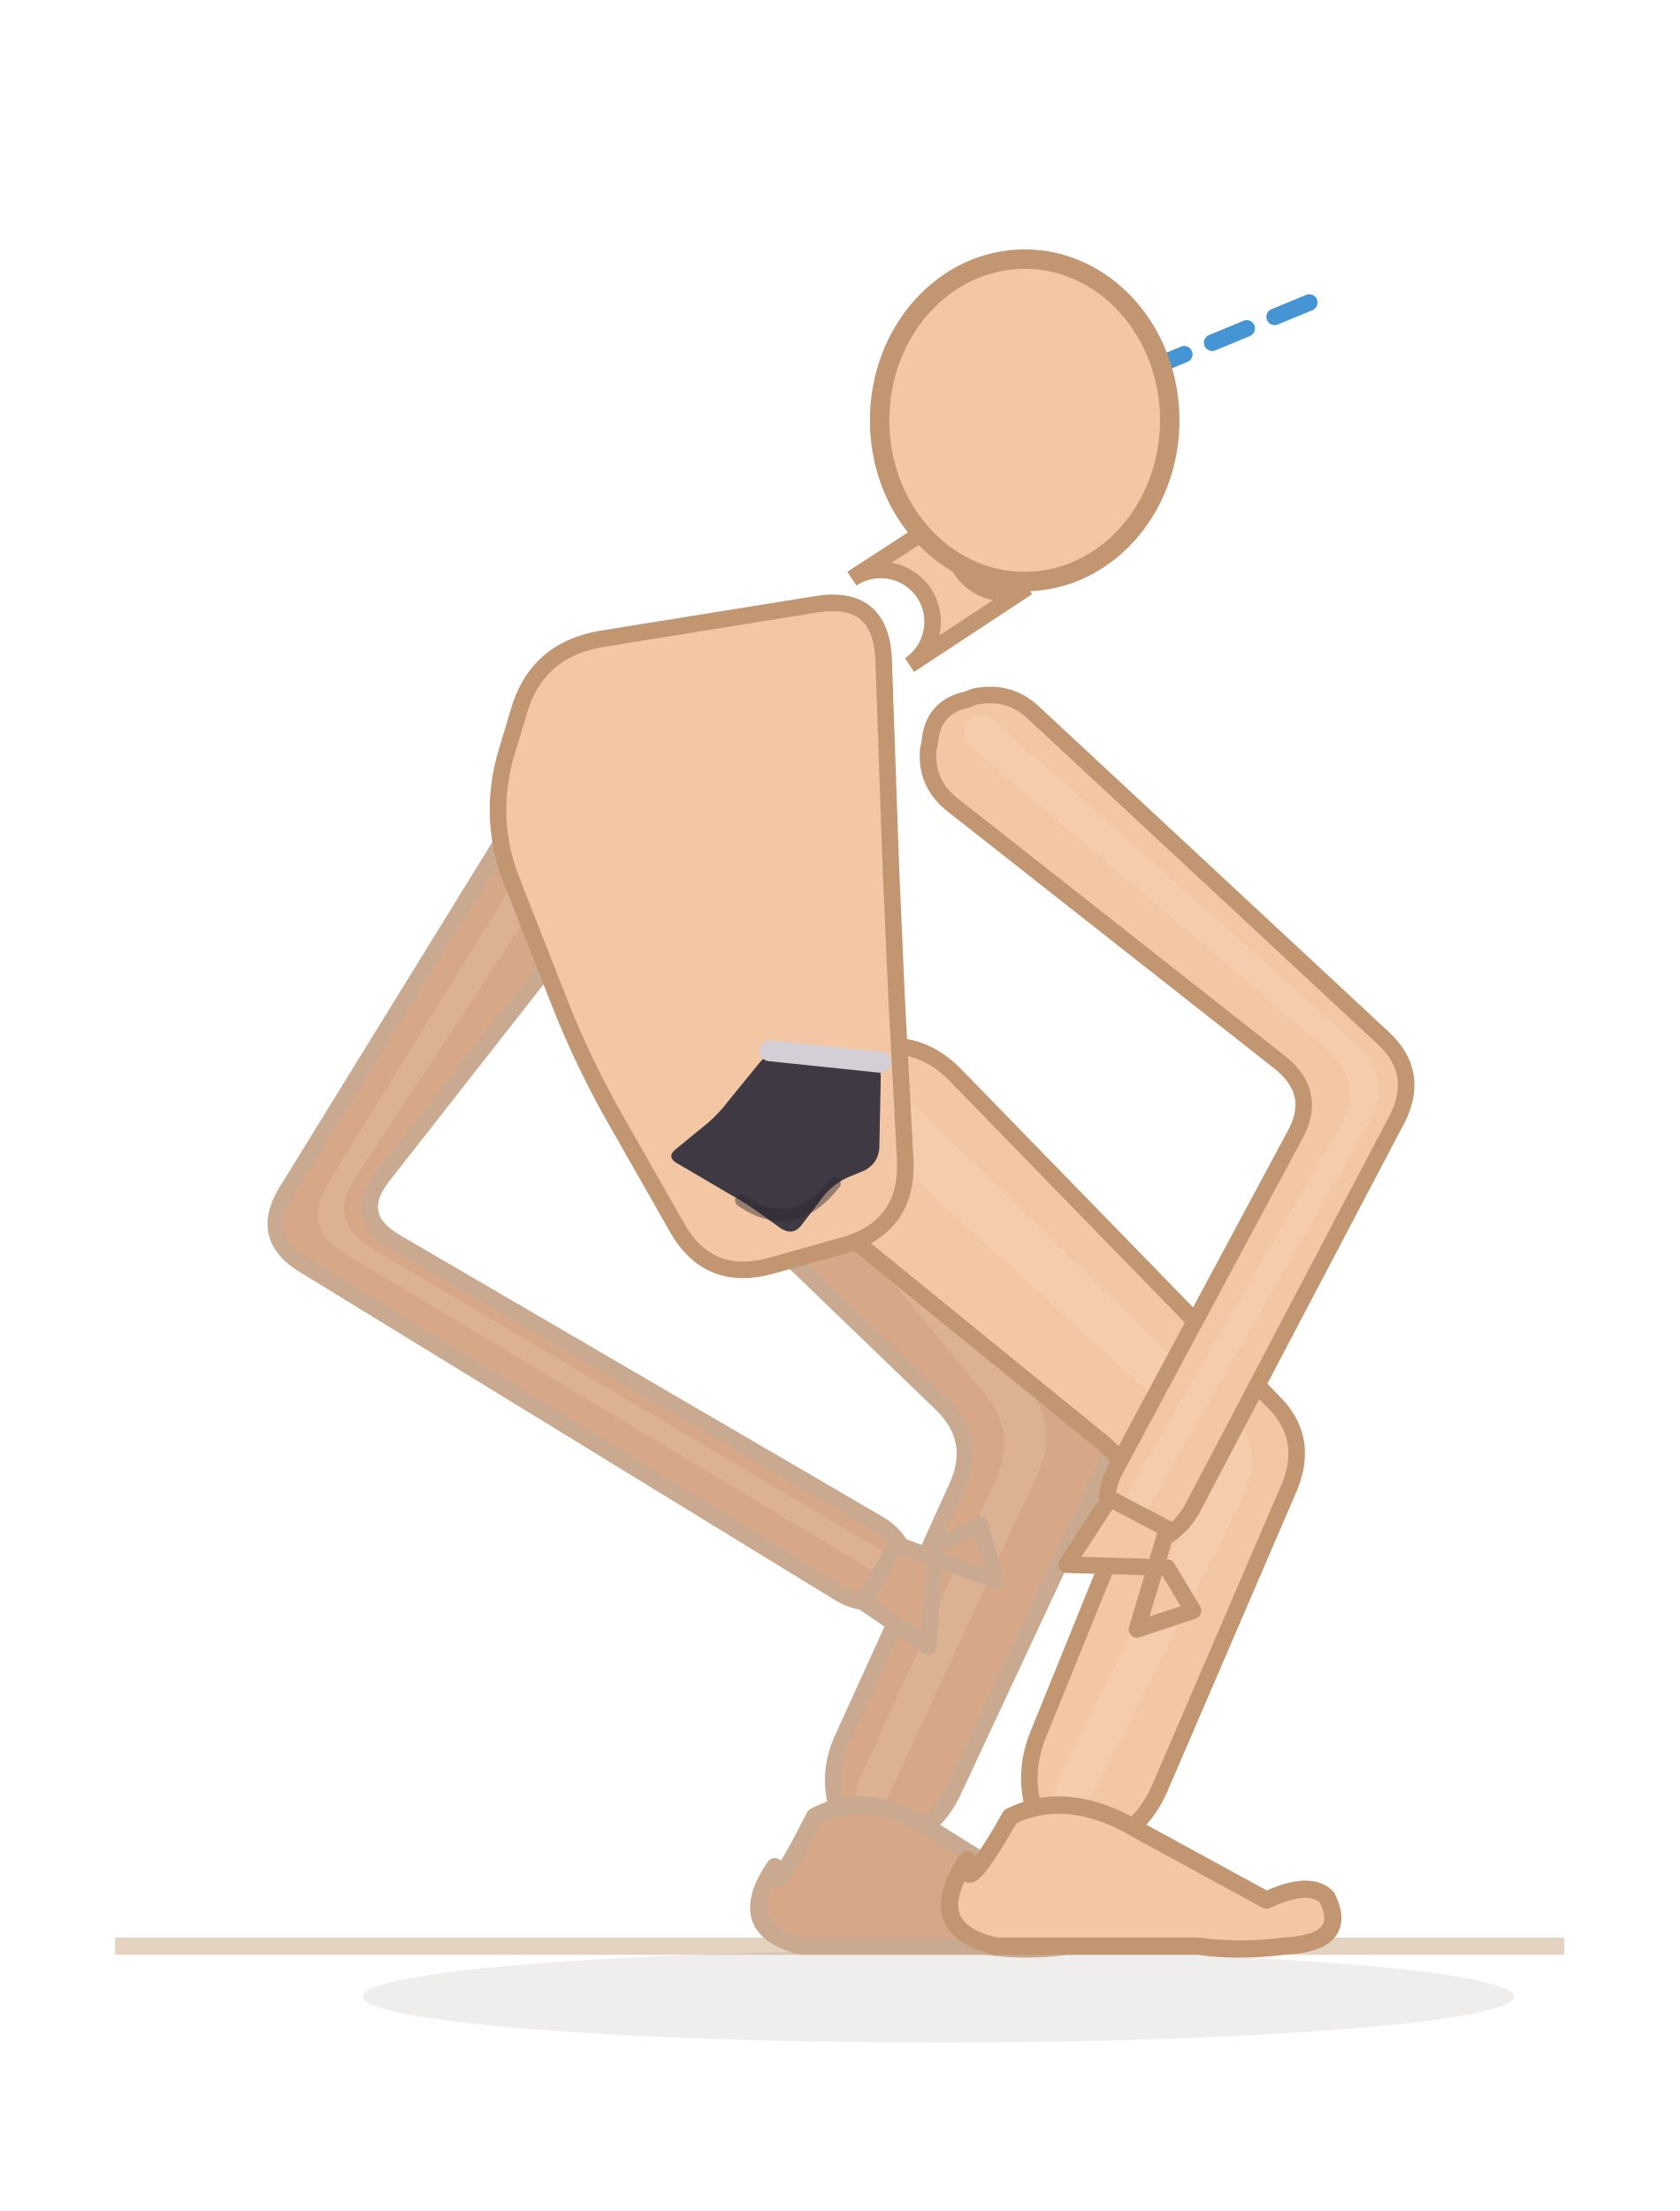
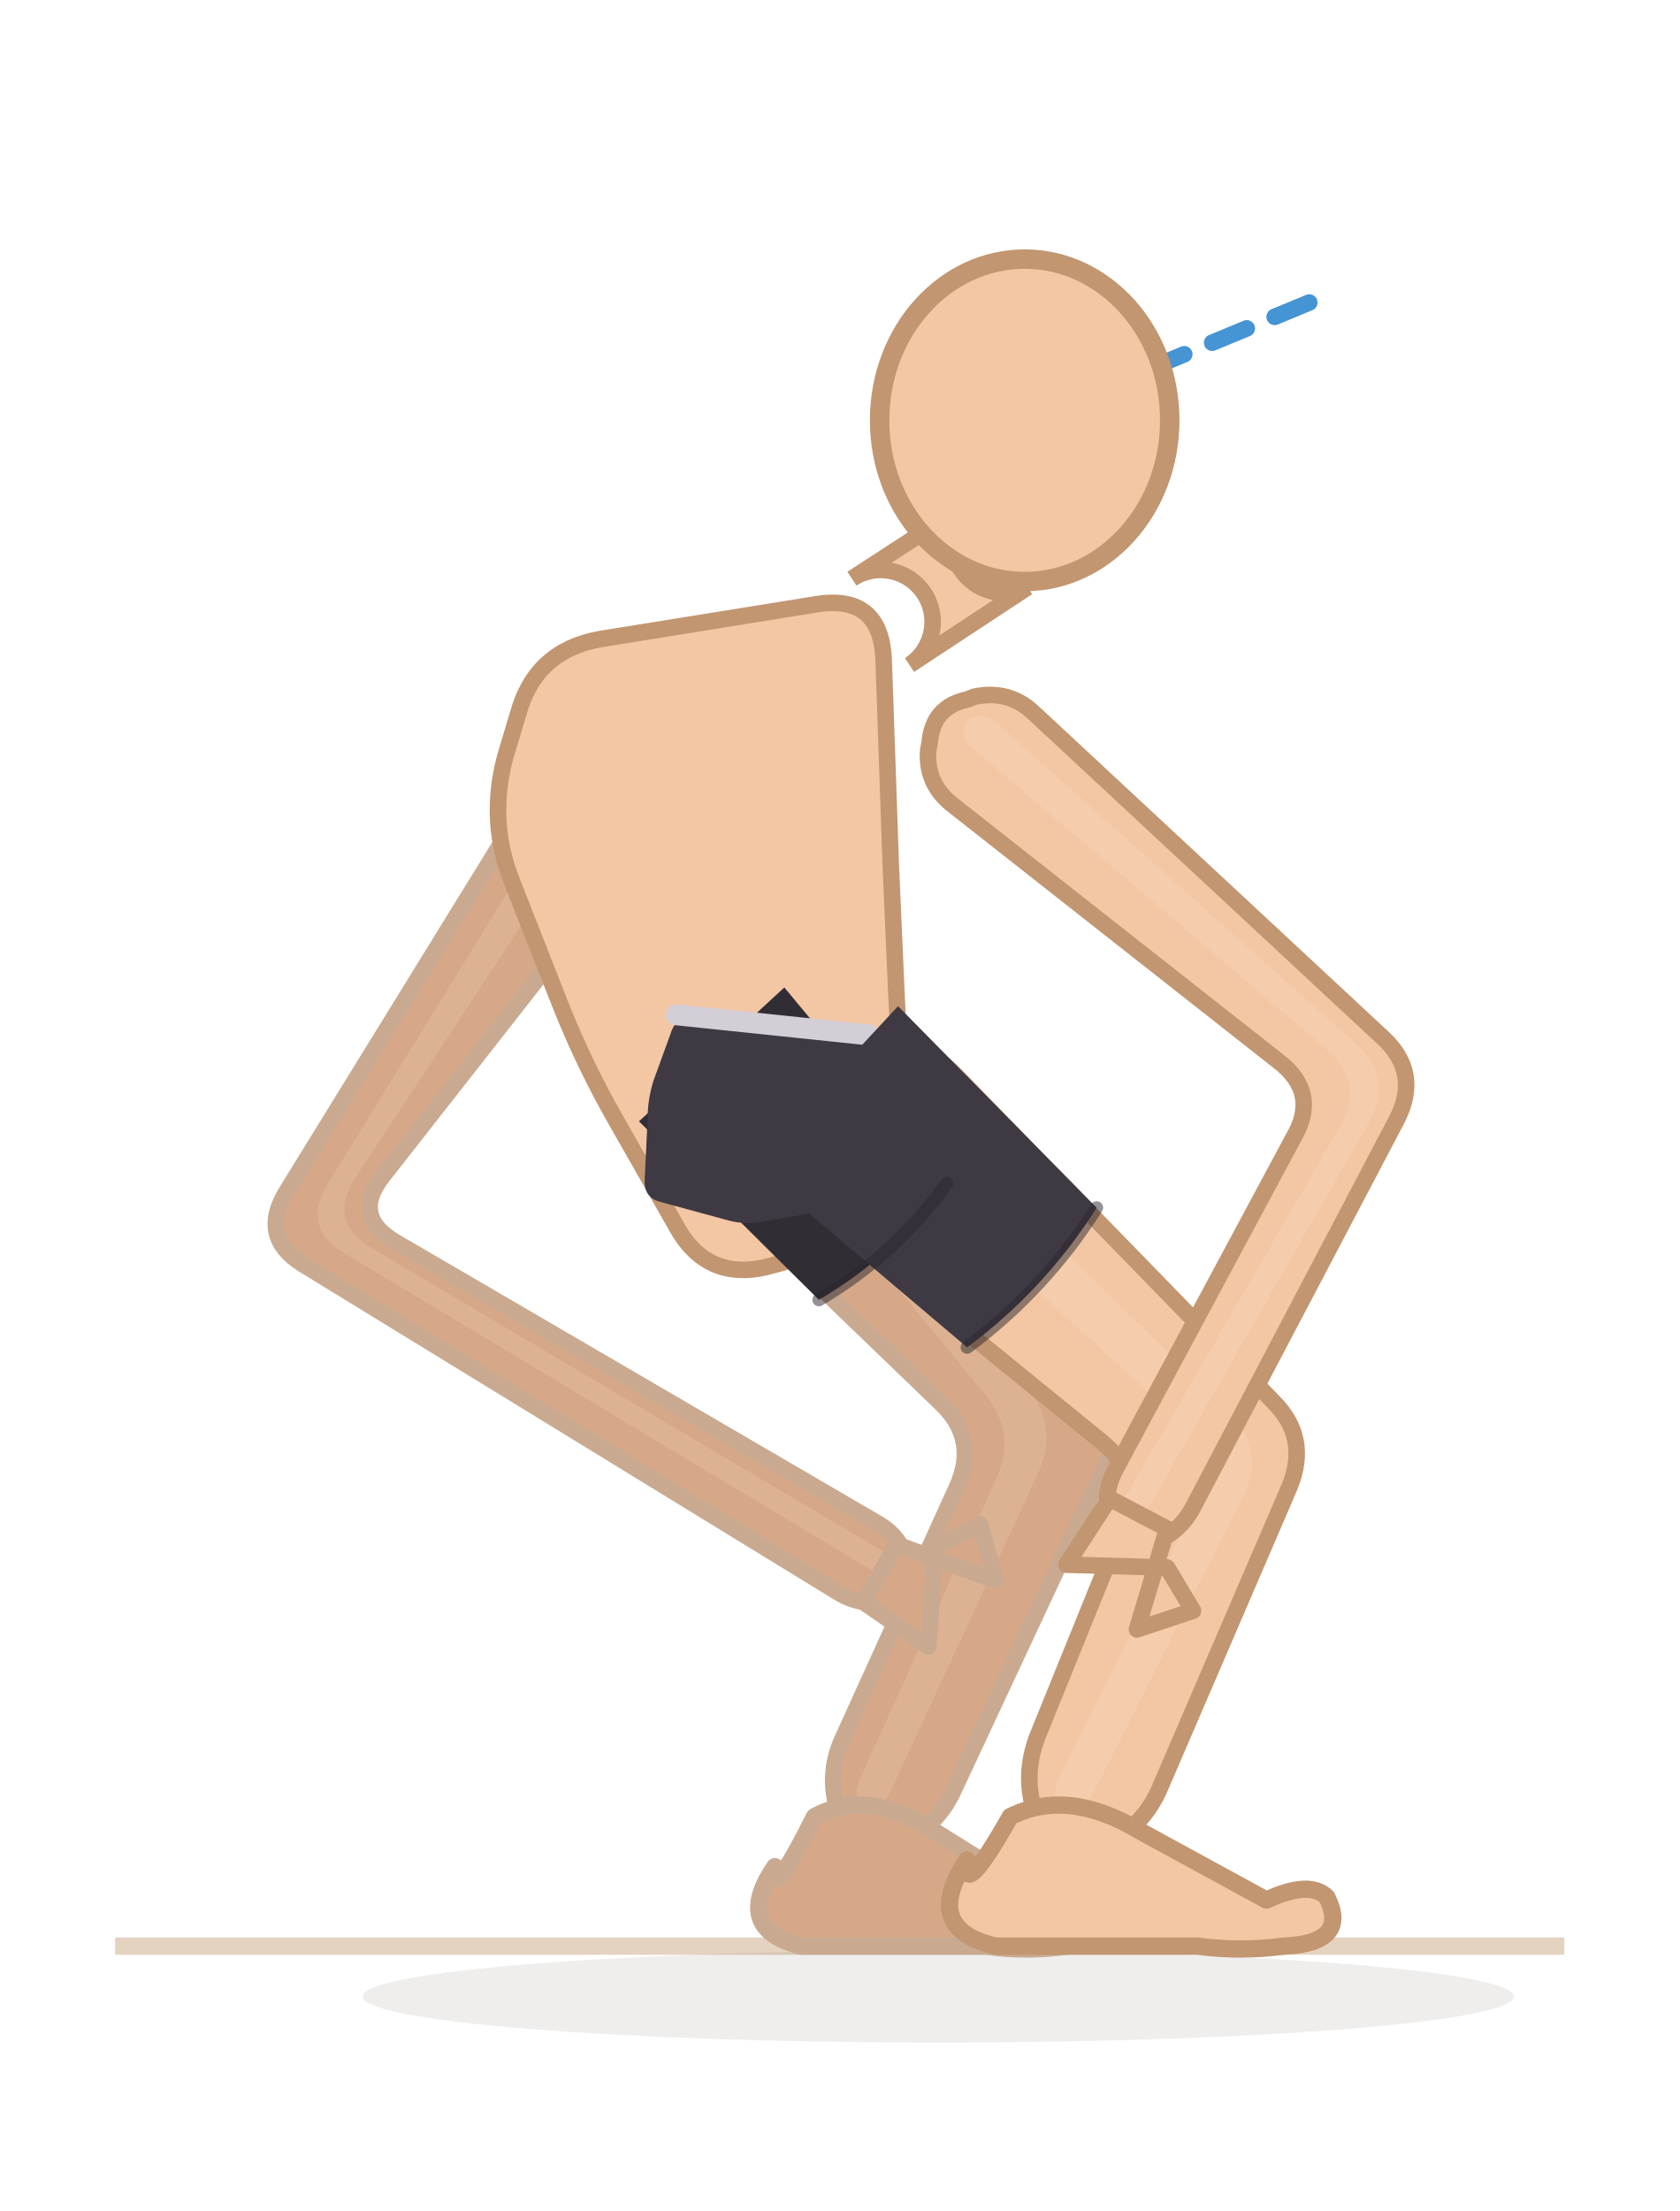
<svg xmlns="http://www.w3.org/2000/svg" viewBox="46.8 32.8 116.7 153.6">
  <line x1="54.8" y1="168" x2="155.5" y2="168" stroke="#e4d3c0" stroke-width="1.2" />
  <ellipse cx="112" cy="171.5" rx="40" ry="3.2" fill="rgba(62,42,28,0.08)" />
  <path d="M 95.9,114.6 L 112.2,130.3 Q 114.8,132.8 113.3,136.1 L 105.3,153.7 Q 104.2,156.2 105.1,158.8 L 105.3,159.4 Q 106.2,162 108.7,161 L 109.3,160.8 Q 111.8,159.8 113,157.3 L 123.7,134.4 Q 125.2,131.2 122.9,128.4 L 104.8,106.5 Q 102.6,103.8 99.2,104.2 L 98.4,104.3 Q 95,104.7 94.3,108.1 L 94.1,108.8 Q 93.4,112.2 95.9,114.6 Z" fill="#d7a888" stroke="#c9aa90" stroke-width="1.15" stroke-linejoin="round" />
  <path d="M 98.2,109 L 115.2,129.6 Q 117.5,132.3 116,135.6 L 106.5,156.5 Q 106.2,157.2 106.4,157.9 L 106.5,158 Q 106.7,158.8 107.4,158.5 L 107.6,158.4 Q 108.3,158.1 108.6,157.4 L 118.9,135.2 Q 120.4,132 118.2,129.1 L 100.9,106.8 Q 100.3,106.1 99.3,106.1 L 99.1,106.1 Q 98.1,106.2 97.9,107.1 L 97.8,107.3 Q 97.6,108.2 98.2,109 Z" fill="#f3d4bc" opacity="0.22" />
  <path d="M 100.64,162.48 Q 97.696,166.8 102.48,168 L 115.36,168 Q 118.12,168.4 120.88,168 Q 125.112,167.8 123.64,164.872 Q 122.536,163.768 119.776,165.056 L 111.68,160 Q 107.08,157 103.4,159 Q 100.272,165.24 100.64,162.48 Z" fill="#d7a888" stroke="#c9aa90" stroke-width="1.2" stroke-linejoin="round" />
  <path d="M 104.1,117.3 L 123.4,133 Q 126.2,135.3 124.9,138.6 L 118.9,153.4 Q 117.8,156.2 118.8,159 L 119.1,159.7 Q 120.1,162.5 122.9,161.2 L 123.5,161 Q 126.2,159.8 127.4,157 L 136.4,136.1 Q 137.8,132.7 135.3,130.2 L 113.2,107.5 Q 110.7,104.9 107.2,105.6 L 105.9,105.9 Q 102.3,106.6 101.9,110.2 L 101.8,111.5 Q 101.3,115.1 104.1,117.3 Z" fill="#f3c7a4" stroke="#c19670" stroke-width="1.15" stroke-linejoin="round" />
  <path d="M 106.4,111.1 L 128.9,131.6 Q 131.5,134 129.9,137.3 L 120.4,156.3 Q 120,157.1 120.2,157.9 L 120.3,158.1 Q 120.5,158.9 121.3,158.6 L 121.5,158.5 Q 122.3,158.2 122.7,157.5 L 133.2,136.7 Q 134.8,133.5 132.2,130.9 L 109,108.3 Q 108.3,107.6 107.2,107.8 L 107,107.8 Q 105.9,108 105.8,109.1 L 105.8,109.3 Q 105.6,110.4 106.4,111.1 Z" fill="#fbe3cf" opacity="0.22" />
  <path d="M 114,162 Q 110.8,166.8 116,168 L 130,168 Q 133,168.4 136,168 Q 140.6,167.8 139,164.6 Q 137.8,163.4 134.8,164.8 L 126,160 Q 121,157 117,159 Q 113.6,165 114,162 Z" fill="#f3c7a4" stroke="#c19670" stroke-width="1.2" stroke-linejoin="round" />
  <path d="M 81.5,91.6 L 66.7,115.6 Q 64.8,118.7 67.8,120.6 L 105,143.4 Q 106.6,144.4 108.3,144 L 108.7,143.9 Q 110.5,143.5 110,141.8 L 109.9,141.4 Q 109.4,139.6 107.9,138.7 L 74.3,119.1 Q 71.2,117.3 73.4,114.5 L 87.9,96 Q 89.3,94.3 88.5,92.2 L 88.4,91.7 Q 87.6,89.6 85.4,89.7 L 84.9,89.7 Q 82.7,89.7 81.5,91.6 Z" fill="#d7a888" stroke="#c9aa90" stroke-width="1.15" stroke-linejoin="round" />
  <path d="M 84.1,91.5 L 69.6,115 Q 67.7,118.1 70.8,119.9 L 107.4,141.9 Q 107.9,142.2 108.4,142.1 L 108.5,142.1 Q 109,141.9 108.9,141.4 L 108.8,141.3 Q 108.7,140.8 108.2,140.6 L 72.6,119.5 Q 69.5,117.6 71.5,114.6 L 85.9,92.7 Q 86.3,92.1 86.1,91.6 L 86,91.4 Q 85.8,90.9 85.2,90.9 L 85,90.9 Q 84.4,90.9 84.1,91.5 Z" fill="#f3d4bc" opacity="0.22" />
  <path d="M 109.1,140.1 L 116,142.6 L 114.9,138.7 L 111.8,140.3 L 111.3,147.2 L 106.8,144.1 Z" fill="#d7a888" stroke="#c9aa90" stroke-width="1.15" stroke-linejoin="round" />
  <path d="M 88.5,77.2 L 103.4,74.8 Q 108,74 108.2,78.6 L 108.7,93 Q 108.9,97.6 109.1,102.1 L 109.7,113.4 Q 109.9,118 105.5,119.3 L 100.5,120.7 Q 96,122 93.8,118 L 89.7,110.8 Q 87.4,106.8 85.7,102.5 L 82.4,94.1 Q 80.7,89.9 81.9,85.4 L 82.8,82.4 Q 84,78 88.5,77.2 Z" fill="#f3c7a4" stroke="#c19670" stroke-width="1.15" stroke-linejoin="round" />
+   <g data-shorts="inline">
+     <path d="M 91.2,110.7 L 103.7,123.1 Q 109,120 112.6,115 L 101.3,101.4 Z" fill="#312d35" />
+     <path d="M 95.1,103.5 L 106,104.6 Q 107.2,104.7 107.2,106 L 106.9,110.6 Q 106.8,111.9 106.1,113 L 104.4,115.9 Q 103.7,117 102.5,117.2 L 99.6,117.7 Q 98.4,117.9 97.1,117.5 L 92.7,116.3 Q 91.5,116 91.6,114.7 L 91.8,110.5 Q 91.8,109.2 92.2,107.9 L 93.4,104.6 Q 93.8,103.3 95.1,103.5 Z" fill="#3e3942" />
+     <path d="M 93.8,103.3 L 107.2,104.7" fill="none" stroke="#d4ced6" stroke-width="1.45" stroke-linecap="round" />
+     <path d="M 99,113.7 L 114,126.4 Q 119.4,122.4 123,116.7 L 109.2,102.7 Z" fill="#3e3942" />
+     <path d="M 103.7,123.1 Q 109,120 112.6,115" fill="none" stroke="#2a262e" stroke-width="0.9" stroke-linecap="round" opacity="0.5" />
+     <path d="M 114,126.4 Q 119.4,122.4 123,116.7" fill="none" stroke="#2a262e" stroke-width="0.9" stroke-linecap="round" opacity="0.5" />
+   </g>
  <path d="M 113.1,88.8 L 135.6,106.5 Q 138.5,108.7 136.7,111.8 L 124.3,134.9 Q 123.4,136.6 123.9,138.5 L 124,138.9 Q 124.5,140.8 126.4,140.2 L 126.8,140 Q 128.6,139.4 129.6,137.7 L 143.9,110.5 Q 145.5,107.3 142.9,104.9 L 118.6,82.3 Q 116.9,80.7 114.5,81.2 L 114,81.4 Q 111.6,81.9 111.4,84.4 L 111.3,84.9 Q 111.1,87.3 113.1,88.8 Z" fill="#f3c7a4" stroke="#c19670" stroke-width="1.15" stroke-linejoin="round" />
  <path d="M 114.3,84.7 L 139,105.7 Q 141.7,108 139.9,111.1 L 125,136.8 Q 124.7,137.3 124.9,137.8 L 124.9,137.9 Q 125,138.5 125.6,138.3 L 125.7,138.3 Q 126.2,138.1 126.5,137.7 L 141.9,110.8 Q 143.7,107.7 141,105.3 L 115.9,82.9 Q 115.4,82.4 114.7,82.6 L 114.6,82.6 Q 113.9,82.7 113.8,83.4 L 113.8,83.6 Q 113.8,84.3 114.3,84.7 Z" fill="#fbe3cf" opacity="0.22" />
  <path d="M 127.9,139 L 125.8,146 L 129.7,144.7 L 127.9,141.7 L 120.9,141.5 L 123.9,136.9 Z" fill="#f3c7a4" stroke="#c19670" stroke-width="1.15" stroke-linejoin="round" />
  <line x1="118" y1="62" x2="138.3" y2="53.6" stroke="#2481cc" stroke-width="1.15" stroke-dasharray="2.6 2.1" stroke-linecap="round" opacity="0.85" />
  <path d="M 110,79 L 118.2,73.6 A 3.6 3.6 0 0 1 114.3,67.6 L 106,73 A 3.6 3.6 0 0 1 110,79 Z" fill="#f3c7a4" stroke="#c19670" stroke-width="1.15" />
  <ellipse cx="118" cy="62" rx="10.08" ry="11.2" fill="#f3c7a4" stroke="#c19670" stroke-width="1.35" />
-   <g data-shorts="1">
-     <path d="M 101.3,105.9 L 106.9,106.5 Q 108,106.6 108,107.6 L 107.9,112.6 Q 107.8,113.6 106.9,114.1 L 105.7,114.6 Q 104.8,115 104.1,115.8 L 102.5,117.9 Q 101.9,118.7 101,118.1 L 99.2,116.8 Q 98.3,116.2 97.4,115.7 L 94,113.7 Q 93,113.2 93.8,112.6 L 96,110.8 Q 96.8,110.1 97.4,109.3 L 99.6,106.6 Q 100.3,105.8 101.3,105.9 Z" fill="#3e3942" />
-     <path d="M 100.3,105.8 L 108,106.6" fill="none" stroke="#d4ced6" stroke-width="1.45" stroke-linecap="round" />
-     <path d="M 104.8,115 Q 101.9,118.7 98.3,116.2" fill="none" stroke="#2a262e" stroke-width="0.85" stroke-linecap="round" opacity="0.45" />
-   </g>
</svg>
